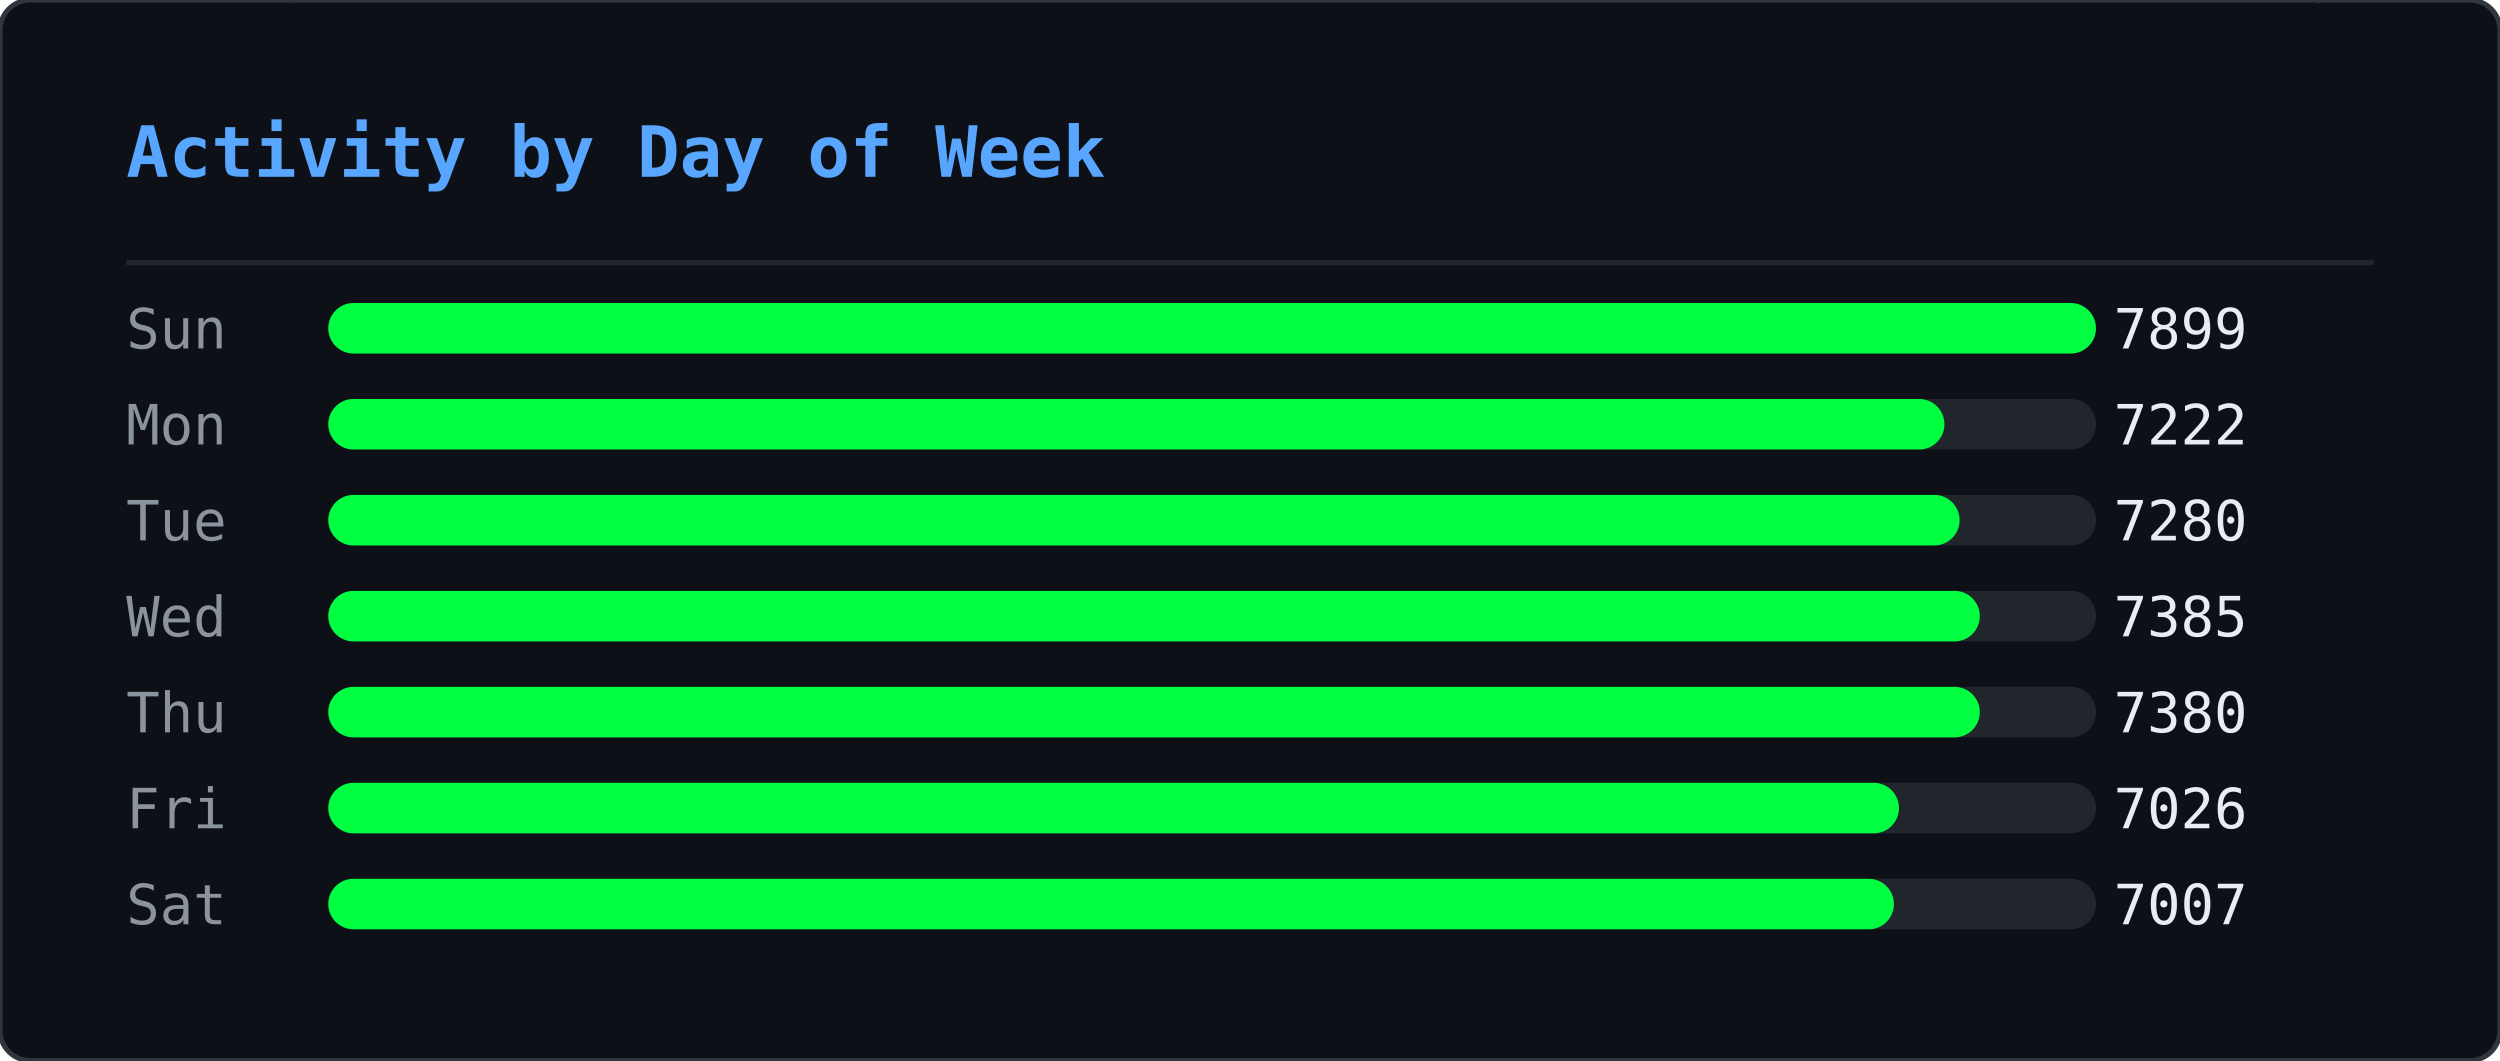
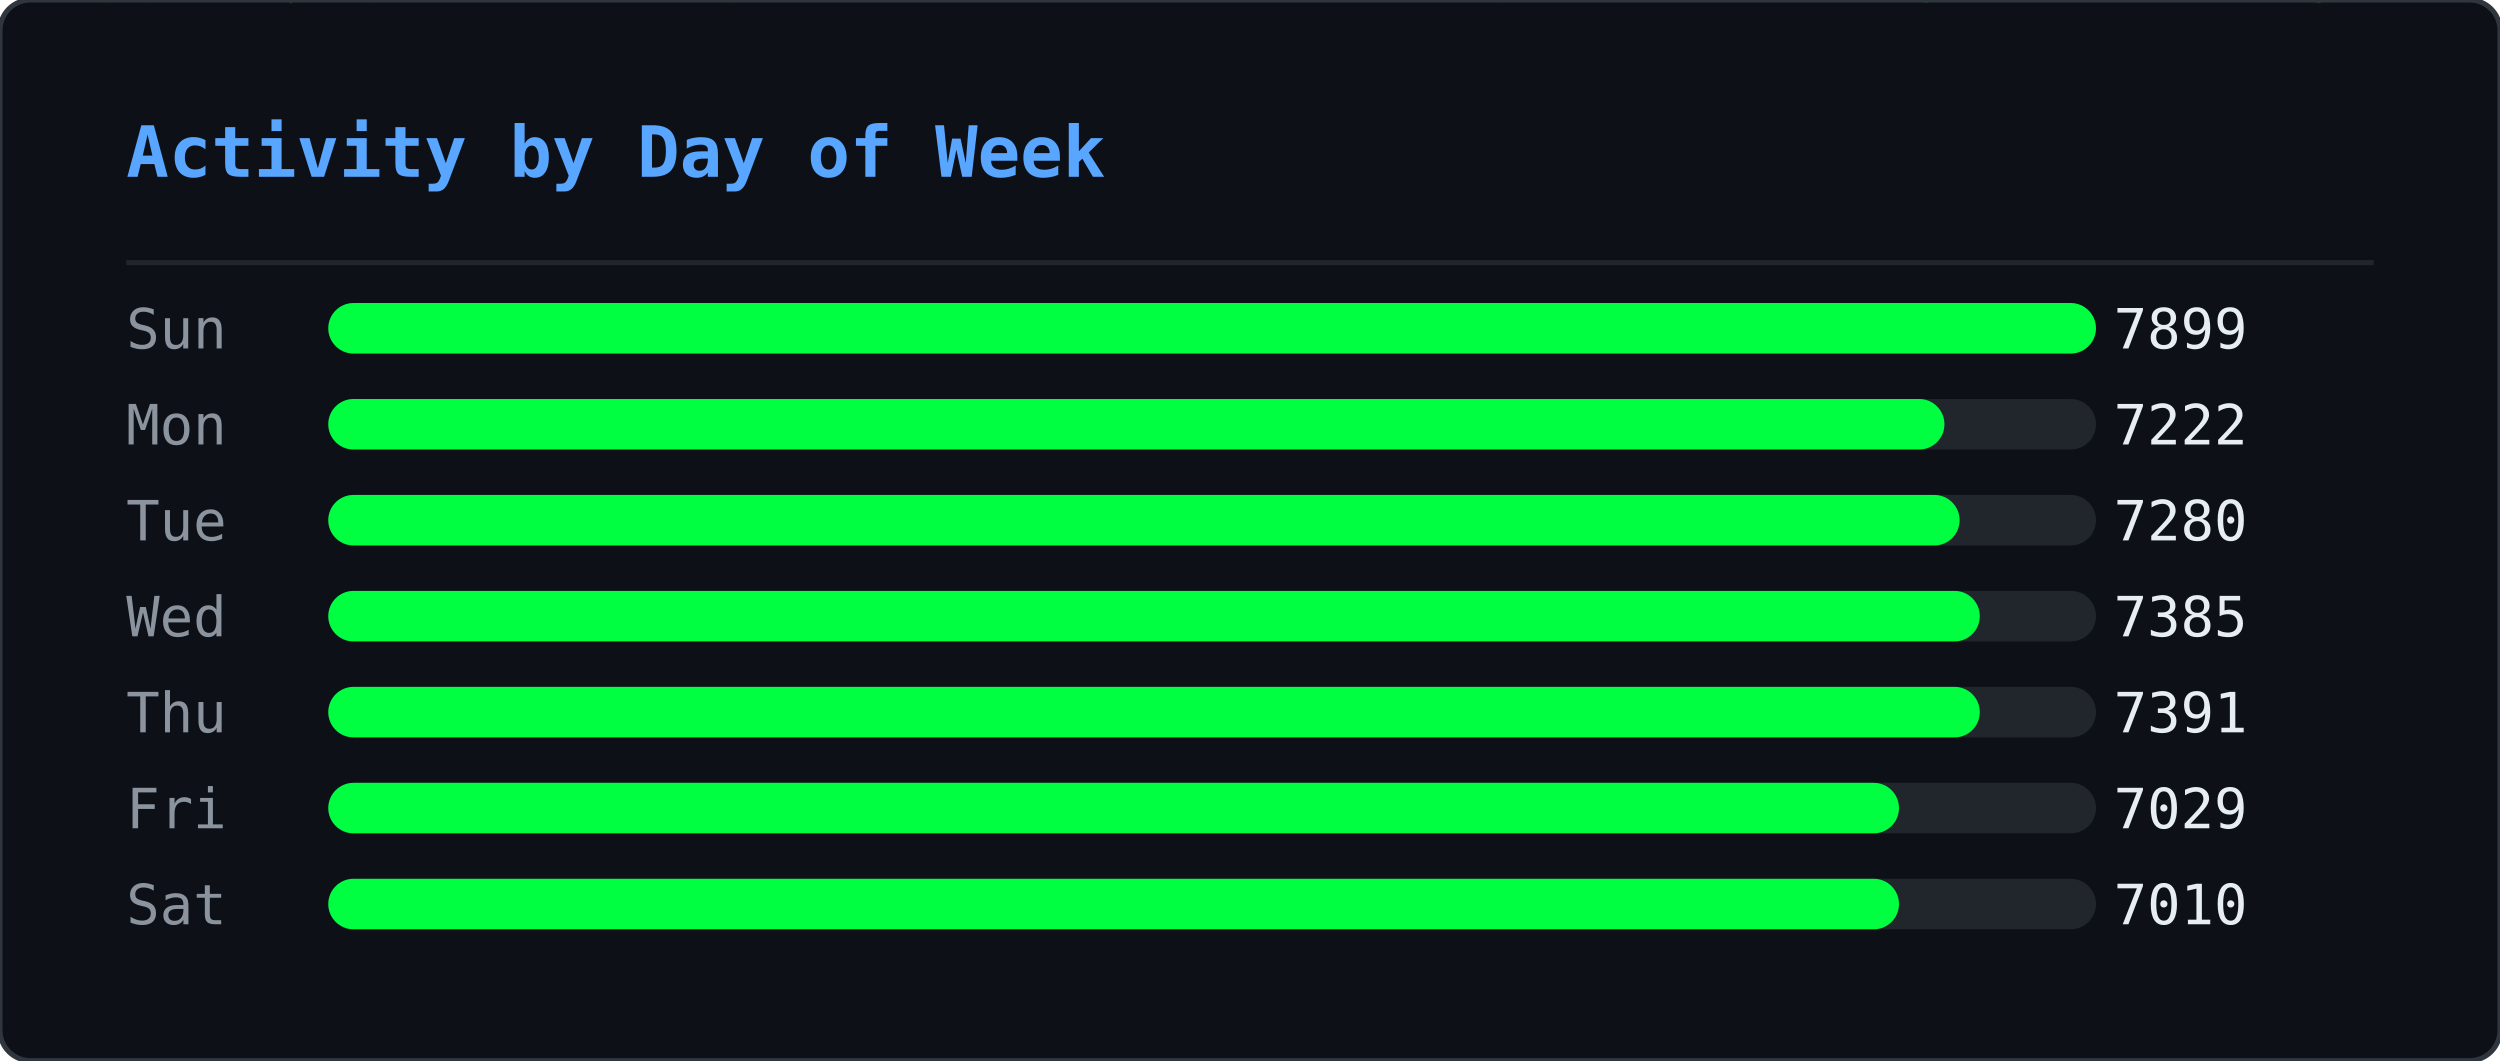
<svg xmlns="http://www.w3.org/2000/svg" width="495" height="210" viewBox="0 0 495 210">
  <defs>
    <clipPath id="ghm-clip">
      <rect width="495" height="210" rx="6" />
    </clipPath>
  </defs>
  <rect width="495" height="210" rx="6" fill="#0d1117" />
  <g clip-path="url(#ghm-clip)">
    <g opacity="0.22">
      <style>@keyframes ghm0{from{transform:translateY(-74px)}to{transform:translateY(224px)}}@keyframes ghm1{from{transform:translateY(-46px)}to{transform:translateY(224px)}}@keyframes ghm2{from{transform:translateY(-46px)}to{transform:translateY(224px)}}@keyframes ghm3{from{transform:translateY(-46px)}to{transform:translateY(224px)}}@keyframes ghm4{from{transform:translateY(-46px)}to{transform:translateY(224px)}}@keyframes ghm5{from{transform:translateY(-46px)}to{transform:translateY(224px)}}@keyframes ghm6{from{transform:translateY(-46px)}to{transform:translateY(224px)}}@keyframes ghm7{from{transform:translateY(-46px)}to{transform:translateY(224px)}}@keyframes ghm8{from{transform:translateY(-46px)}to{transform:translateY(224px)}}@keyframes ghm9{from{transform:translateY(-46px)}to{transform:translateY(224px)}}@keyframes ghm10{from{transform:translateY(-46px)}to{transform:translateY(224px)}}@keyframes ghm11{from{transform:translateY(-46px)}to{transform:translateY(224px)}}@keyframes ghm12{from{transform:translateY(-46px)}to{transform:translateY(224px)}}@keyframes ghm13{from{transform:translateY(-46px)}to{transform:translateY(224px)}}@keyframes ghm14{from{transform:translateY(-46px)}to{transform:translateY(224px)}}@keyframes ghm15{from{transform:translateY(-46px)}to{transform:translateY(224px)}}@keyframes ghm16{from{transform:translateY(-46px)}to{transform:translateY(224px)}}@keyframes ghm17{from{transform:translateY(-46px)}to{transform:translateY(224px)}}@keyframes ghm18{from{transform:translateY(-46px)}to{transform:translateY(224px)}}@keyframes ghm19{from{transform:translateY(-46px)}to{transform:translateY(224px)}}@keyframes ghm20{from{transform:translateY(-46px)}to{transform:translateY(224px)}}@keyframes ghm21{from{transform:translateY(-46px)}to{transform:translateY(224px)}}@keyframes ghm22{from{transform:translateY(-46px)}to{transform:translateY(224px)}}@keyframes ghm23{from{transform:translateY(-46px)}to{transform:translateY(224px)}}@keyframes ghm24{from{transform:translateY(-46px)}to{transform:translateY(224px)}}@keyframes ghm25{from{transform:translateY(-46px)}to{transform:translateY(224px)}}@keyframes ghm26{from{transform:translateY(-46px)}to{transform:translateY(224px)}}@keyframes ghm27{from{transform:translateY(-46px)}to{transform:translateY(224px)}}@keyframes ghm28{from{transform:translateY(-46px)}to{transform:translateY(224px)}}@keyframes ghm29{from{transform:translateY(-46px)}to{transform:translateY(224px)}}@keyframes ghm30{from{transform:translateY(-46px)}to{transform:translateY(224px)}}@keyframes ghm31{from{transform:translateY(-46px)}to{transform:translateY(224px)}}@keyframes ghm32{from{transform:translateY(-46px)}to{transform:translateY(224px)}}@keyframes ghm33{from{transform:translateY(-46px)}to{transform:translateY(224px)}}@keyframes ghm34{from{transform:translateY(-46px)}to{transform:translateY(224px)}}@keyframes ghm35{from{transform:translateY(-46px)}to{transform:translateY(224px)}}@keyframes ghm36{from{transform:translateY(-46px)}to{transform:translateY(224px)}}@keyframes ghm37{from{transform:translateY(-46px)}to{transform:translateY(224px)}}</style>
      <g style="animation:ghm0 1.57s linear infinite;animation-delay:-0.90s">
        <text x="51" y="0" font-family="monospace" font-size="12" fill="#00ff41">ﾇ</text>
        <text x="51" y="-14" font-family="monospace" font-size="12" fill="#00ff41" opacity="0.83">ｩ</text>
        <text x="51" y="-28" font-family="monospace" font-size="12" fill="#00ff41" opacity="0.67">ﾏ</text>
        <text x="51" y="-42" font-family="monospace" font-size="12" fill="#00ff41" opacity="0.50">ﾖ</text>
        <text x="51" y="-56" font-family="monospace" font-size="12" fill="#00ff41" opacity="0.33">ｶ</text>
        <text x="51" y="-70" font-family="monospace" font-size="12" fill="#00ff41" opacity="0.17">ﾇ</text>
      </g>
      <g style="animation:ghm1 2.57s linear infinite;animation-delay:-0.67s">
        <text x="56" y="0" font-family="monospace" font-size="12" fill="#00ff41">ﾀ</text>
        <text x="56" y="-14" font-family="monospace" font-size="12" fill="#00ff41" opacity="0.75">4</text>
        <text x="56" y="-28" font-family="monospace" font-size="12" fill="#00ff41" opacity="0.50">ｺ</text>
        <text x="56" y="-42" font-family="monospace" font-size="12" fill="#00ff41" opacity="0.25">ﾄ</text>
      </g>
      <g style="animation:ghm2 2.24s linear infinite;animation-delay:-0.15s">
        <text x="295" y="0" font-family="monospace" font-size="12" fill="#00ff41">ｳ</text>
        <text x="295" y="-14" font-family="monospace" font-size="12" fill="#00ff41" opacity="0.75">ﾁ</text>
        <text x="295" y="-28" font-family="monospace" font-size="12" fill="#00ff41" opacity="0.50">ｾ</text>
        <text x="295" y="-42" font-family="monospace" font-size="12" fill="#00ff41" opacity="0.25">ﾍ</text>
      </g>
      <g style="animation:ghm3 1.99s linear infinite;animation-delay:-0.92s">
        <text x="46" y="0" font-family="monospace" font-size="12" fill="#00ff41">ﾛ</text>
        <text x="46" y="-14" font-family="monospace" font-size="12" fill="#00ff41" opacity="0.75">ﾜ</text>
        <text x="46" y="-28" font-family="monospace" font-size="12" fill="#00ff41" opacity="0.50">ｪ</text>
        <text x="46" y="-42" font-family="monospace" font-size="12" fill="#00ff41" opacity="0.25">8</text>
      </g>
      <g style="animation:ghm4 1.84s linear infinite;animation-delay:-0.38s">
        <text x="43" y="0" font-family="monospace" font-size="12" fill="#00ff41">3</text>
        <text x="43" y="-14" font-family="monospace" font-size="12" fill="#00ff41" opacity="0.75">ﾃ</text>
        <text x="43" y="-28" font-family="monospace" font-size="12" fill="#00ff41" opacity="0.50">ﾋ</text>
        <text x="43" y="-42" font-family="monospace" font-size="12" fill="#00ff41" opacity="0.25">ﾓ</text>
      </g>
      <g style="animation:ghm5 2.70s linear infinite;animation-delay:-2.61s">
        <text x="28" y="0" font-family="monospace" font-size="12" fill="#00ff41">ｦ</text>
        <text x="28" y="-14" font-family="monospace" font-size="12" fill="#00ff41" opacity="0.75">ﾐ</text>
        <text x="28" y="-28" font-family="monospace" font-size="12" fill="#00ff41" opacity="0.50">9</text>
        <text x="28" y="-42" font-family="monospace" font-size="12" fill="#00ff41" opacity="0.25">9</text>
      </g>
      <g style="animation:ghm6 2.14s linear infinite;animation-delay:-1.62s">
        <text x="379" y="0" font-family="monospace" font-size="12" fill="#00ff41">ﾓ</text>
        <text x="379" y="-14" font-family="monospace" font-size="12" fill="#00ff41" opacity="0.75">ｵ</text>
        <text x="379" y="-28" font-family="monospace" font-size="12" fill="#00ff41" opacity="0.50">ﾈ</text>
        <text x="379" y="-42" font-family="monospace" font-size="12" fill="#00ff41" opacity="0.25">ｵ</text>
      </g>
      <g style="animation:ghm7 2.37s linear infinite;animation-delay:-1.35s">
        <text x="207" y="0" font-family="monospace" font-size="12" fill="#00ff41">ｶ</text>
        <text x="207" y="-14" font-family="monospace" font-size="12" fill="#00ff41" opacity="0.75">ﾁ</text>
        <text x="207" y="-28" font-family="monospace" font-size="12" fill="#00ff41" opacity="0.50">ｼ</text>
        <text x="207" y="-42" font-family="monospace" font-size="12" fill="#00ff41" opacity="0.25">6</text>
      </g>
      <g style="animation:ghm8 1.63s linear infinite;animation-delay:-0.55s">
        <text x="115" y="0" font-family="monospace" font-size="12" fill="#00ff41">ｫ</text>
        <text x="115" y="-14" font-family="monospace" font-size="12" fill="#00ff41" opacity="0.75">ﾝ</text>
        <text x="115" y="-28" font-family="monospace" font-size="12" fill="#00ff41" opacity="0.50">ﾈ</text>
        <text x="115" y="-42" font-family="monospace" font-size="12" fill="#00ff41" opacity="0.25">ﾉ</text>
      </g>
      <g style="animation:ghm9 2.35s linear infinite;animation-delay:-1.04s">
        <text x="377" y="0" font-family="monospace" font-size="12" fill="#00ff41">ｮ</text>
        <text x="377" y="-14" font-family="monospace" font-size="12" fill="#00ff41" opacity="0.75">ﾚ</text>
        <text x="377" y="-28" font-family="monospace" font-size="12" fill="#00ff41" opacity="0.50">ﾌ</text>
        <text x="377" y="-42" font-family="monospace" font-size="12" fill="#00ff41" opacity="0.25">ｴ</text>
      </g>
      <g style="animation:ghm10 1.87s linear infinite;animation-delay:-1.28s">
        <text x="122" y="0" font-family="monospace" font-size="12" fill="#00ff41">ﾃ</text>
        <text x="122" y="-14" font-family="monospace" font-size="12" fill="#00ff41" opacity="0.75">ﾎ</text>
        <text x="122" y="-28" font-family="monospace" font-size="12" fill="#00ff41" opacity="0.50">ﾎ</text>
        <text x="122" y="-42" font-family="monospace" font-size="12" fill="#00ff41" opacity="0.25">ﾖ</text>
      </g>
      <g style="animation:ghm11 3.13s linear infinite;animation-delay:-0.70s">
        <text x="440" y="0" font-family="monospace" font-size="12" fill="#00ff41">ｱ</text>
        <text x="440" y="-14" font-family="monospace" font-size="12" fill="#00ff41" opacity="0.75">ﾈ</text>
        <text x="440" y="-28" font-family="monospace" font-size="12" fill="#00ff41" opacity="0.50">ﾔ</text>
        <text x="440" y="-42" font-family="monospace" font-size="12" fill="#00ff41" opacity="0.25">ﾙ</text>
      </g>
      <g style="animation:ghm12 3.15s linear infinite;animation-delay:-2.99s">
        <text x="150" y="0" font-family="monospace" font-size="12" fill="#00ff41">ﾏ</text>
        <text x="150" y="-14" font-family="monospace" font-size="12" fill="#00ff41" opacity="0.75">ﾀ</text>
        <text x="150" y="-28" font-family="monospace" font-size="12" fill="#00ff41" opacity="0.50">ﾈ</text>
        <text x="150" y="-42" font-family="monospace" font-size="12" fill="#00ff41" opacity="0.25">ｺ</text>
      </g>
      <g style="animation:ghm13 2.21s linear infinite;animation-delay:-0.72s">
        <text x="183" y="0" font-family="monospace" font-size="12" fill="#00ff41">ﾐ</text>
        <text x="183" y="-14" font-family="monospace" font-size="12" fill="#00ff41" opacity="0.75">ｻ</text>
        <text x="183" y="-28" font-family="monospace" font-size="12" fill="#00ff41" opacity="0.50">1</text>
        <text x="183" y="-42" font-family="monospace" font-size="12" fill="#00ff41" opacity="0.25">ﾏ</text>
      </g>
      <g style="animation:ghm14 1.77s linear infinite;animation-delay:-1.04s">
        <text x="351" y="0" font-family="monospace" font-size="12" fill="#00ff41">ﾚ</text>
        <text x="351" y="-14" font-family="monospace" font-size="12" fill="#00ff41" opacity="0.75">0</text>
        <text x="351" y="-28" font-family="monospace" font-size="12" fill="#00ff41" opacity="0.50">ｵ</text>
        <text x="351" y="-42" font-family="monospace" font-size="12" fill="#00ff41" opacity="0.25">ﾂ</text>
      </g>
      <g style="animation:ghm15 2.15s linear infinite;animation-delay:-0.98s">
        <text x="176" y="0" font-family="monospace" font-size="12" fill="#00ff41">3</text>
        <text x="176" y="-14" font-family="monospace" font-size="12" fill="#00ff41" opacity="0.75">ﾝ</text>
        <text x="176" y="-28" font-family="monospace" font-size="12" fill="#00ff41" opacity="0.50">ﾅ</text>
        <text x="176" y="-42" font-family="monospace" font-size="12" fill="#00ff41" opacity="0.25">4</text>
      </g>
      <g style="animation:ghm16 3.18s linear infinite;animation-delay:-1.04s">
        <text x="116" y="0" font-family="monospace" font-size="12" fill="#00ff41">ﾁ</text>
        <text x="116" y="-14" font-family="monospace" font-size="12" fill="#00ff41" opacity="0.75">2</text>
        <text x="116" y="-28" font-family="monospace" font-size="12" fill="#00ff41" opacity="0.50">ｲ</text>
        <text x="116" y="-42" font-family="monospace" font-size="12" fill="#00ff41" opacity="0.25">3</text>
      </g>
      <g style="animation:ghm17 3.13s linear infinite;animation-delay:-1.82s">
        <text x="175" y="0" font-family="monospace" font-size="12" fill="#00ff41">ﾎ</text>
        <text x="175" y="-14" font-family="monospace" font-size="12" fill="#00ff41" opacity="0.75">ﾜ</text>
        <text x="175" y="-28" font-family="monospace" font-size="12" fill="#00ff41" opacity="0.50">ｸ</text>
        <text x="175" y="-42" font-family="monospace" font-size="12" fill="#00ff41" opacity="0.25">ｼ</text>
      </g>
      <g style="animation:ghm18 2.52s linear infinite;animation-delay:-1.46s">
        <text x="18" y="0" font-family="monospace" font-size="12" fill="#00ff41">ｷ</text>
        <text x="18" y="-14" font-family="monospace" font-size="12" fill="#00ff41" opacity="0.75">6</text>
        <text x="18" y="-28" font-family="monospace" font-size="12" fill="#00ff41" opacity="0.50">ｩ</text>
        <text x="18" y="-42" font-family="monospace" font-size="12" fill="#00ff41" opacity="0.25">ｸ</text>
      </g>
      <g style="animation:ghm19 1.94s linear infinite;animation-delay:-0.80s">
        <text x="444" y="0" font-family="monospace" font-size="12" fill="#00ff41">ｺ</text>
        <text x="444" y="-14" font-family="monospace" font-size="12" fill="#00ff41" opacity="0.75">ｶ</text>
        <text x="444" y="-28" font-family="monospace" font-size="12" fill="#00ff41" opacity="0.50">ｴ</text>
        <text x="444" y="-42" font-family="monospace" font-size="12" fill="#00ff41" opacity="0.25">ﾓ</text>
      </g>
      <g style="animation:ghm20 2.72s linear infinite;animation-delay:-0.41s">
        <text x="382" y="0" font-family="monospace" font-size="12" fill="#00ff41">3</text>
        <text x="382" y="-14" font-family="monospace" font-size="12" fill="#00ff41" opacity="0.75">ﾊ</text>
        <text x="382" y="-28" font-family="monospace" font-size="12" fill="#00ff41" opacity="0.50">ﾓ</text>
        <text x="382" y="-42" font-family="monospace" font-size="12" fill="#00ff41" opacity="0.25">ｪ</text>
      </g>
      <g style="animation:ghm21 1.65s linear infinite;animation-delay:-0.06s">
        <text x="205" y="0" font-family="monospace" font-size="12" fill="#00ff41">ﾛ</text>
        <text x="205" y="-14" font-family="monospace" font-size="12" fill="#00ff41" opacity="0.75">0</text>
        <text x="205" y="-28" font-family="monospace" font-size="12" fill="#00ff41" opacity="0.50">ﾝ</text>
        <text x="205" y="-42" font-family="monospace" font-size="12" fill="#00ff41" opacity="0.25">ﾘ</text>
      </g>
      <g style="animation:ghm22 1.88s linear infinite;animation-delay:-0.11s">
        <text x="261" y="0" font-family="monospace" font-size="12" fill="#00ff41">ｶ</text>
        <text x="261" y="-14" font-family="monospace" font-size="12" fill="#00ff41" opacity="0.75">ﾘ</text>
        <text x="261" y="-28" font-family="monospace" font-size="12" fill="#00ff41" opacity="0.50">4</text>
        <text x="261" y="-42" font-family="monospace" font-size="12" fill="#00ff41" opacity="0.25">ｹ</text>
      </g>
      <g style="animation:ghm23 1.72s linear infinite;animation-delay:-1.29s">
        <text x="74" y="0" font-family="monospace" font-size="12" fill="#00ff41">ﾖ</text>
        <text x="74" y="-14" font-family="monospace" font-size="12" fill="#00ff41" opacity="0.75">5</text>
        <text x="74" y="-28" font-family="monospace" font-size="12" fill="#00ff41" opacity="0.50">ｳ</text>
        <text x="74" y="-42" font-family="monospace" font-size="12" fill="#00ff41" opacity="0.25">ﾚ</text>
      </g>
      <g style="animation:ghm24 3.11s linear infinite;animation-delay:-1.97s">
        <text x="84" y="0" font-family="monospace" font-size="12" fill="#00ff41">1</text>
        <text x="84" y="-14" font-family="monospace" font-size="12" fill="#00ff41" opacity="0.75">0</text>
        <text x="84" y="-28" font-family="monospace" font-size="12" fill="#00ff41" opacity="0.50">ﾘ</text>
        <text x="84" y="-42" font-family="monospace" font-size="12" fill="#00ff41" opacity="0.25">7</text>
      </g>
      <g style="animation:ghm25 2.23s linear infinite;animation-delay:-0.66s">
        <text x="245" y="0" font-family="monospace" font-size="12" fill="#00ff41">ｿ</text>
        <text x="245" y="-14" font-family="monospace" font-size="12" fill="#00ff41" opacity="0.75">ﾒ</text>
        <text x="245" y="-28" font-family="monospace" font-size="12" fill="#00ff41" opacity="0.50">ｨ</text>
        <text x="245" y="-42" font-family="monospace" font-size="12" fill="#00ff41" opacity="0.25">ｻ</text>
      </g>
      <g style="animation:ghm26 3.20s linear infinite;animation-delay:-1.89s">
        <text x="163" y="0" font-family="monospace" font-size="12" fill="#00ff41">5</text>
        <text x="163" y="-14" font-family="monospace" font-size="12" fill="#00ff41" opacity="0.75">ﾕ</text>
        <text x="163" y="-28" font-family="monospace" font-size="12" fill="#00ff41" opacity="0.50">ﾌ</text>
        <text x="163" y="-42" font-family="monospace" font-size="12" fill="#00ff41" opacity="0.25">ﾌ</text>
      </g>
      <g style="animation:ghm27 2.84s linear infinite;animation-delay:-0.59s">
        <text x="444" y="0" font-family="monospace" font-size="12" fill="#00ff41">ｱ</text>
        <text x="444" y="-14" font-family="monospace" font-size="12" fill="#00ff41" opacity="0.75">ｪ</text>
        <text x="444" y="-28" font-family="monospace" font-size="12" fill="#00ff41" opacity="0.50">0</text>
        <text x="444" y="-42" font-family="monospace" font-size="12" fill="#00ff41" opacity="0.25">3</text>
      </g>
      <g style="animation:ghm28 3.04s linear infinite;animation-delay:-0.90s">
        <text x="416" y="0" font-family="monospace" font-size="12" fill="#00ff41">ﾖ</text>
        <text x="416" y="-14" font-family="monospace" font-size="12" fill="#00ff41" opacity="0.75">ｹ</text>
        <text x="416" y="-28" font-family="monospace" font-size="12" fill="#00ff41" opacity="0.50">ﾛ</text>
        <text x="416" y="-42" font-family="monospace" font-size="12" fill="#00ff41" opacity="0.25">ﾝ</text>
      </g>
      <g style="animation:ghm29 3.08s linear infinite;animation-delay:-2.24s">
        <text x="71" y="0" font-family="monospace" font-size="12" fill="#00ff41">ｳ</text>
        <text x="71" y="-14" font-family="monospace" font-size="12" fill="#00ff41" opacity="0.75">4</text>
        <text x="71" y="-28" font-family="monospace" font-size="12" fill="#00ff41" opacity="0.50">ﾒ</text>
        <text x="71" y="-42" font-family="monospace" font-size="12" fill="#00ff41" opacity="0.25">ｾ</text>
      </g>
      <g style="animation:ghm30 1.64s linear infinite;animation-delay:-1.17s">
        <text x="311" y="0" font-family="monospace" font-size="12" fill="#00ff41">ﾒ</text>
        <text x="311" y="-14" font-family="monospace" font-size="12" fill="#00ff41" opacity="0.75">ﾙ</text>
        <text x="311" y="-28" font-family="monospace" font-size="12" fill="#00ff41" opacity="0.50">ｵ</text>
        <text x="311" y="-42" font-family="monospace" font-size="12" fill="#00ff41" opacity="0.25">ﾓ</text>
      </g>
      <g style="animation:ghm31 2.93s linear infinite;animation-delay:-2.38s">
        <text x="360" y="0" font-family="monospace" font-size="12" fill="#00ff41">ﾖ</text>
        <text x="360" y="-14" font-family="monospace" font-size="12" fill="#00ff41" opacity="0.75">9</text>
        <text x="360" y="-28" font-family="monospace" font-size="12" fill="#00ff41" opacity="0.50">9</text>
        <text x="360" y="-42" font-family="monospace" font-size="12" fill="#00ff41" opacity="0.25">ｾ</text>
      </g>
      <g style="animation:ghm32 2.81s linear infinite;animation-delay:-1.81s">
        <text x="142" y="0" font-family="monospace" font-size="12" fill="#00ff41">ｳ</text>
        <text x="142" y="-14" font-family="monospace" font-size="12" fill="#00ff41" opacity="0.75">ﾊ</text>
        <text x="142" y="-28" font-family="monospace" font-size="12" fill="#00ff41" opacity="0.50">ｺ</text>
        <text x="142" y="-42" font-family="monospace" font-size="12" fill="#00ff41" opacity="0.25">ｺ</text>
      </g>
      <g style="animation:ghm33 3.12s linear infinite;animation-delay:-1.67s">
        <text x="25" y="0" font-family="monospace" font-size="12" fill="#00ff41">ｽ</text>
        <text x="25" y="-14" font-family="monospace" font-size="12" fill="#00ff41" opacity="0.75">1</text>
        <text x="25" y="-28" font-family="monospace" font-size="12" fill="#00ff41" opacity="0.50">ﾄ</text>
        <text x="25" y="-42" font-family="monospace" font-size="12" fill="#00ff41" opacity="0.25">ﾅ</text>
      </g>
      <g style="animation:ghm34 2.99s linear infinite;animation-delay:-0.61s">
        <text x="242" y="0" font-family="monospace" font-size="12" fill="#00ff41">ﾜ</text>
        <text x="242" y="-14" font-family="monospace" font-size="12" fill="#00ff41" opacity="0.75">ｶ</text>
        <text x="242" y="-28" font-family="monospace" font-size="12" fill="#00ff41" opacity="0.50">ｬ</text>
        <text x="242" y="-42" font-family="monospace" font-size="12" fill="#00ff41" opacity="0.25">ｴ</text>
      </g>
      <g style="animation:ghm35 2.78s linear infinite;animation-delay:-2.63s">
        <text x="245" y="0" font-family="monospace" font-size="12" fill="#00ff41">ﾚ</text>
        <text x="245" y="-14" font-family="monospace" font-size="12" fill="#00ff41" opacity="0.75">ﾇ</text>
        <text x="245" y="-28" font-family="monospace" font-size="12" fill="#00ff41" opacity="0.50">ｺ</text>
        <text x="245" y="-42" font-family="monospace" font-size="12" fill="#00ff41" opacity="0.25">ｧ</text>
      </g>
      <g style="animation:ghm36 3.07s linear infinite;animation-delay:-1.25s">
        <text x="387" y="0" font-family="monospace" font-size="12" fill="#00ff41">ｸ</text>
        <text x="387" y="-14" font-family="monospace" font-size="12" fill="#00ff41" opacity="0.75">ｳ</text>
        <text x="387" y="-28" font-family="monospace" font-size="12" fill="#00ff41" opacity="0.50">ｯ</text>
        <text x="387" y="-42" font-family="monospace" font-size="12" fill="#00ff41" opacity="0.25">0</text>
      </g>
      <g style="animation:ghm37 2.26s linear infinite;animation-delay:-1.19s">
        <text x="456" y="0" font-family="monospace" font-size="12" fill="#00ff41">ｨ</text>
        <text x="456" y="-14" font-family="monospace" font-size="12" fill="#00ff41" opacity="0.75">ｱ</text>
        <text x="456" y="-28" font-family="monospace" font-size="12" fill="#00ff41" opacity="0.50">ﾓ</text>
        <text x="456" y="-42" font-family="monospace" font-size="12" fill="#00ff41" opacity="0.25">1</text>
      </g>
    </g>
  </g>
  <rect width="495" height="210" rx="6" fill="none" stroke="#30363d" stroke-width="1" />
  <text x="25" y="35" font-family="monospace" font-size="14" font-weight="600" fill="#58a6ff">Activity by Day of Week</text>
  <line x1="25" y1="52" x2="470" y2="52" stroke="#21262d" stroke-width="1" />
  <text x="25" y="69" font-family="monospace" font-size="11" fill="#8b949e">Sun</text>
  <rect x="65" y="60" width="350" height="10" rx="5" fill="#21262d" />
  <rect x="65" y="60" width="350" height="10" rx="5" fill="#00ff41" />
  <text x="445" y="69" text-anchor="end" font-family="monospace" font-size="11" fill="#e6edf3">7899</text>
  <text x="25" y="88" font-family="monospace" font-size="11" fill="#8b949e">Mon</text>
  <rect x="65" y="79" width="350" height="10" rx="5" fill="#21262d" />
  <rect x="65" y="79" width="320" height="10" rx="5" fill="#00ff41" />
  <text x="445" y="88" text-anchor="end" font-family="monospace" font-size="11" fill="#e6edf3">7222</text>
  <text x="25" y="107" font-family="monospace" font-size="11" fill="#8b949e">Tue</text>
  <rect x="65" y="98" width="350" height="10" rx="5" fill="#21262d" />
  <rect x="65" y="98" width="323" height="10" rx="5" fill="#00ff41" />
  <text x="445" y="107" text-anchor="end" font-family="monospace" font-size="11" fill="#e6edf3">7280</text>
  <text x="25" y="126" font-family="monospace" font-size="11" fill="#8b949e">Wed</text>
  <rect x="65" y="117" width="350" height="10" rx="5" fill="#21262d" />
  <rect x="65" y="117" width="327" height="10" rx="5" fill="#00ff41" />
  <text x="445" y="126" text-anchor="end" font-family="monospace" font-size="11" fill="#e6edf3">7385</text>
  <text x="25" y="145" font-family="monospace" font-size="11" fill="#8b949e">Thu</text>
  <rect x="65" y="136" width="350" height="10" rx="5" fill="#21262d" />
  <rect x="65" y="136" width="327" height="10" rx="5" fill="#00ff41" />
-   <text x="445" y="145" text-anchor="end" font-family="monospace" font-size="11" fill="#e6edf3">7380</text>
+   <text x="445" y="145" text-anchor="end" font-family="monospace" font-size="11" fill="#e6edf3">7391</text>
  <text x="25" y="164" font-family="monospace" font-size="11" fill="#8b949e">Fri</text>
  <rect x="65" y="155" width="350" height="10" rx="5" fill="#21262d" />
  <rect x="65" y="155" width="311" height="10" rx="5" fill="#00ff41" />
-   <text x="445" y="164" text-anchor="end" font-family="monospace" font-size="11" fill="#e6edf3">7026</text>
+   <text x="445" y="164" text-anchor="end" font-family="monospace" font-size="11" fill="#e6edf3">7029</text>
  <text x="25" y="183" font-family="monospace" font-size="11" fill="#8b949e">Sat</text>
  <rect x="65" y="174" width="350" height="10" rx="5" fill="#21262d" />
-   <rect x="65" y="174" width="310" height="10" rx="5" fill="#00ff41" />
-   <text x="445" y="183" text-anchor="end" font-family="monospace" font-size="11" fill="#e6edf3">7007</text>
+   <rect x="65" y="174" width="311" height="10" rx="5" fill="#00ff41" />
+   <text x="445" y="183" text-anchor="end" font-family="monospace" font-size="11" fill="#e6edf3">7010</text>
</svg>
